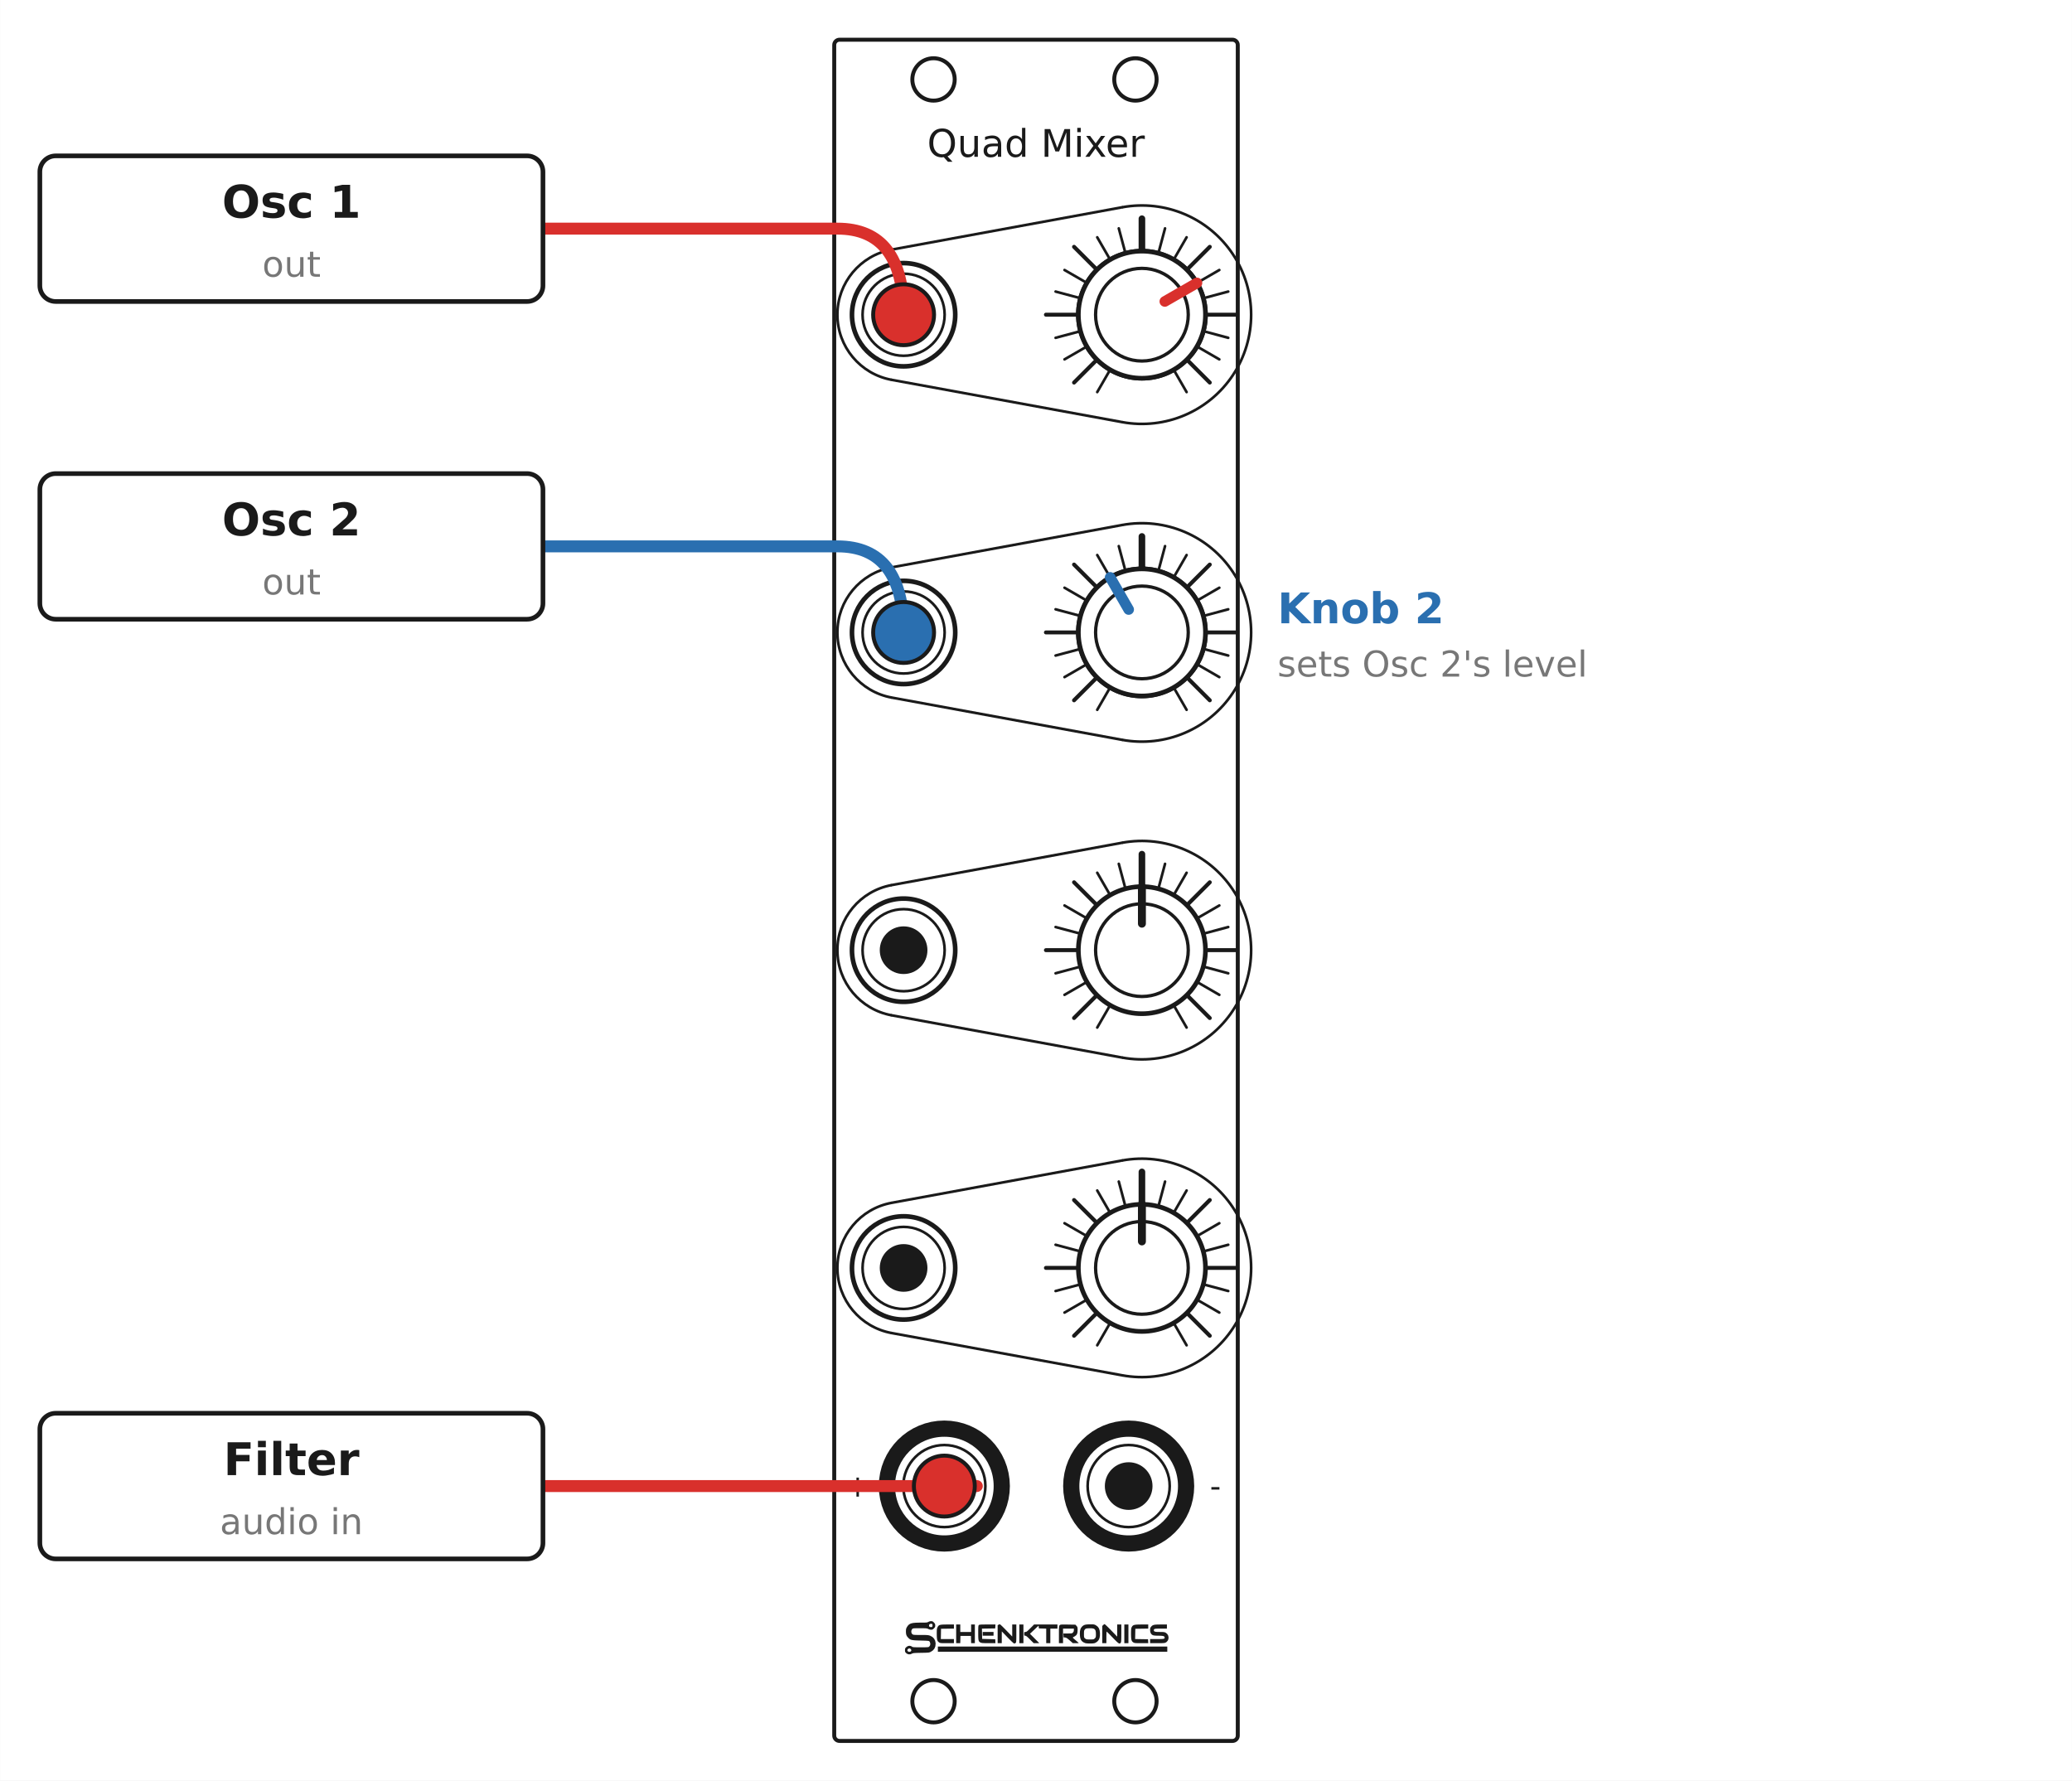
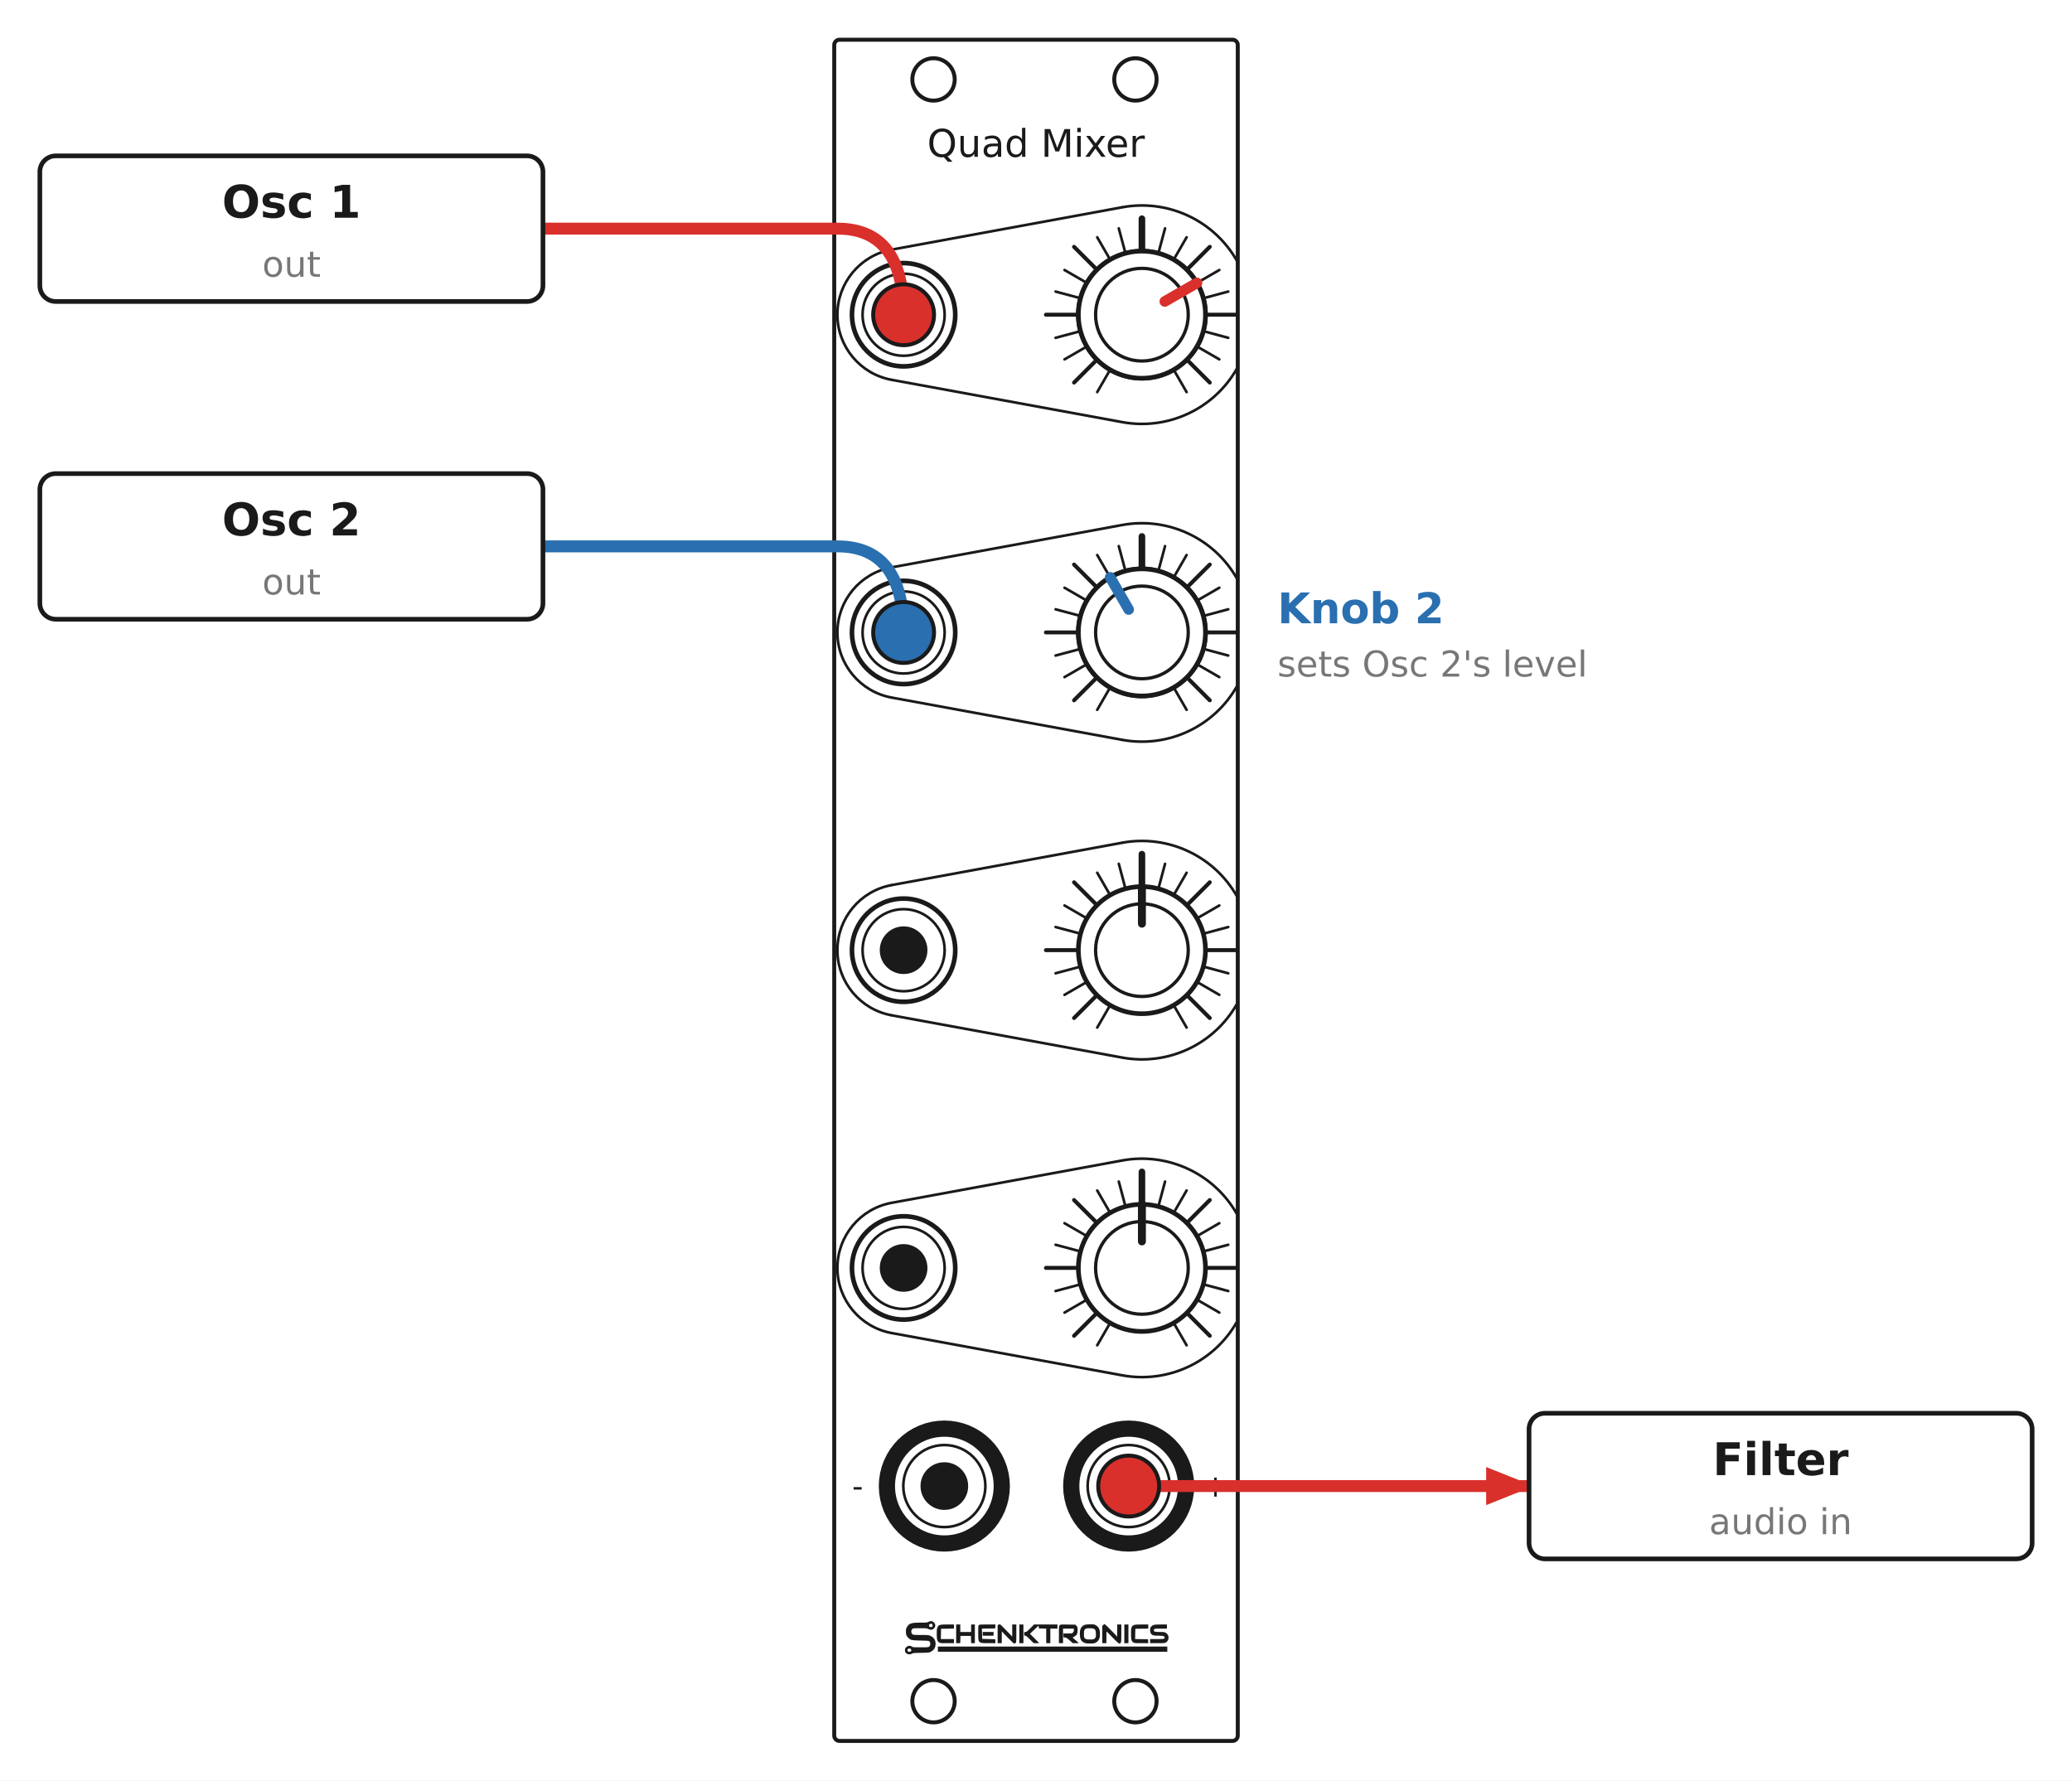
<svg xmlns="http://www.w3.org/2000/svg" viewBox="36.760 32.750 156.480 134.500" width="626" height="538">
  <rect x="36.760" y="32.750" width="156.480" height="134.500" fill="#fff" />
  <defs>
    <marker id="r" viewBox="0 0 10 10" refX="9" refY="5" markerWidth="4" markerHeight="4" orient="auto">
      <path d="M0 1 L10 5 L0 9 z" fill="#d9302c" />
    </marker>
    <marker id="b" viewBox="0 0 10 10" refX="9" refY="5" markerWidth="4" markerHeight="4" orient="auto">
      <path d="M0 1 L10 5 L0 9 z" fill="#2a6fb0" />
    </marker>
  </defs>
  <rect x="99.76" y="35.75" width="30.48" height="128.5" rx="0.4" fill="#fff" stroke="#1a1a1a" stroke-width="0.3" />
  <polygon points="111.793,156.302 110.974,156.302 110.974,156.020 111.793,156.020 111.793,156.302" fill="#1a1a1a" />
  <polygon points="114.050,156.867 113.740,156.867 113.740,155.456 114.050,155.456 114.050,156.867" fill="#1a1a1a" />
  <polygon points="121.981,156.867 121.670,156.867 121.670,155.456 121.981,155.456 121.981,156.867" fill="#1a1a1a" />
  <polygon points="124.916,157.516 107.588,157.516 107.588,157.121 124.916,157.121 124.916,157.516" fill="#1a1a1a" />
  <polygon points="109.281,156.020 110.099,156.020 110.099,155.456 110.382,155.456 110.382,156.867 110.101,156.867 110.093,156.592 110.085,156.317 109.295,156.317 109.287,156.592 109.279,156.867 108.970,156.867 108.970,155.456 109.281,155.456 109.281,156.020" fill="#1a1a1a" />
  <polygon points="112.295,155.453 112.330,155.481 112.398,155.544 112.491,155.635 112.604,155.747 112.729,155.875 112.777,155.924 113.204,156.366 113.204,155.456 113.514,155.456 113.514,156.129 113.514,156.342 113.513,156.506 113.510,156.628 113.505,156.715 113.498,156.774 113.488,156.812 113.474,156.836 113.463,156.848 113.400,156.885 113.356,156.895 113.317,156.874 113.243,156.814 113.139,156.718 113.007,156.588 112.859,156.436 112.417,155.978 112.415,156.422 112.414,156.867 112.103,156.867 112.103,155.514 112.172,155.469 112.239,155.440 112.295,155.453" fill="#1a1a1a" />
  <polygon points="111.928,155.604 111.920,155.752 110.916,155.768 110.932,156.542 111.920,156.571 111.937,156.867 111.420,156.866 111.226,156.865 111.079,156.862 110.972,156.856 110.895,156.846 110.840,156.832 110.810,156.820 110.754,156.788 110.711,156.750 110.680,156.698 110.659,156.625 110.646,156.523 110.639,156.384 110.636,156.200 110.636,156.080 110.636,155.888 110.639,155.744 110.643,155.642 110.651,155.573 110.662,155.529 110.677,155.503 110.680,155.500 110.702,155.485 110.740,155.474 110.801,155.466 110.893,155.460 111.021,155.457 111.194,155.456 111.330,155.456 111.937,155.456 111.928,155.604" fill="#1a1a1a" />
  <polygon points="116.619,155.766 116.082,155.766 116.082,156.867 115.772,156.867 115.772,155.768 115.497,155.760 115.222,155.752 115.208,155.647 115.193,155.543 114.869,155.850 114.544,156.157 114.897,156.512 115.249,156.867 114.825,156.867 114.544,156.585 114.424,156.466 114.334,156.384 114.267,156.333 114.217,156.308 114.185,156.302 114.139,156.299 114.116,156.278 114.108,156.226 114.107,156.161 114.109,156.078 114.120,156.036 114.150,156.022 114.199,156.020 114.242,156.015 114.287,155.996 114.342,155.956 114.417,155.890 114.519,155.792 114.573,155.738 114.854,155.456 116.619,155.456 116.619,155.766" fill="#1a1a1a" />
  <polygon points="108.801,155.765 108.314,155.773 107.827,155.780 107.820,156.168 107.812,156.556 108.801,156.556 108.801,156.867 108.283,156.867 108.099,156.867 107.962,156.865 107.864,156.861 107.795,156.854 107.745,156.842 107.707,156.826 107.670,156.803 107.669,156.802 107.610,156.753 107.566,156.692 107.536,156.610 107.517,156.497 107.508,156.345 107.504,156.163 107.505,156.002 107.509,155.885 107.517,155.800 107.532,155.735 107.554,155.678 107.561,155.665 107.598,155.597 107.641,155.545 107.697,155.508 107.775,155.483 107.883,155.467 108.028,155.459 108.218,155.456 108.304,155.456 108.801,155.456 108.801,155.765" fill="#1a1a1a" />
  <polygon points="123.477,155.765 122.990,155.773 122.503,155.780 122.495,156.168 122.487,156.555 122.975,156.563 123.463,156.571 123.480,156.867 122.963,156.867 122.777,156.866 122.639,156.864 122.539,156.860 122.468,156.852 122.417,156.840 122.376,156.823 122.353,156.810 122.291,156.763 122.245,156.706 122.213,156.628 122.193,156.522 122.182,156.378 122.178,156.188 122.178,156.155 122.180,155.987 122.184,155.864 122.192,155.777 122.206,155.713 122.225,155.662 122.230,155.653 122.270,155.588 122.316,155.540 122.378,155.504 122.464,155.480 122.580,155.466 122.736,155.458 122.938,155.456 122.976,155.456 123.477,155.456 123.477,155.765" fill="#1a1a1a" />
  <polygon points="120.210,155.446 120.272,155.501 120.361,155.585 120.471,155.693 120.597,155.819 120.675,155.900 121.134,156.373 121.134,155.456 121.445,155.456 121.445,156.113 121.444,156.329 121.442,156.496 121.438,156.621 121.432,156.710 121.424,156.771 121.412,156.812 121.401,156.832 121.367,156.873 121.331,156.893 121.287,156.891 121.230,156.863 121.156,156.806 121.059,156.716 120.933,156.591 120.791,156.444 120.664,156.313 120.550,156.197 120.455,156.101 120.384,156.032 120.344,155.996 120.337,155.992 120.330,156.019 120.324,156.092 120.319,156.203 120.316,156.341 120.316,156.429 120.316,156.867 120.005,156.867 120.005,155.566 120.075,155.497 120.131,155.450 120.177,155.427 120.180,155.427 120.210,155.446" fill="#1a1a1a" />
  <polygon points="117.162,155.458 117.337,155.460 117.413,155.461 117.978,155.470 118.060,155.562 118.102,155.614 118.127,155.664 118.139,155.730 118.143,155.828 118.143,155.873 118.133,156.041 118.101,156.167 118.040,156.262 117.946,156.337 117.908,156.359 117.834,156.401 117.786,156.434 117.776,156.446 117.796,156.470 117.851,156.522 117.931,156.593 118.002,156.653 118.095,156.733 118.169,156.799 118.216,156.842 118.227,156.855 118.201,156.861 118.132,156.865 118.034,156.867 118.006,156.867 117.784,156.867 117.545,156.657 117.432,156.561 117.348,156.497 117.282,156.460 117.225,156.442 117.195,156.438 117.084,156.429 117.076,156.281 117.067,156.133 117.395,156.133 117.536,156.132 117.633,156.129 117.697,156.121 117.740,156.105 117.773,156.081 117.791,156.064 117.844,155.986 117.860,155.885 117.860,155.880 117.860,155.766 117.042,155.766 117.042,156.867 116.732,156.867 116.732,156.218 116.732,156.009 116.733,155.850 116.736,155.732 116.740,155.649 116.748,155.592 116.758,155.555 116.773,155.529 116.790,155.511 116.812,155.491 116.840,155.476 116.880,155.466 116.942,155.461 117.034,155.458 117.162,155.458" fill="#1a1a1a" />
  <polygon points="124.888,155.766 124.428,155.766 124.242,155.767 124.105,155.772 124.010,155.781 123.950,155.796 123.916,155.820 123.902,155.854 123.900,155.883 123.908,155.936 123.937,155.973 123.994,155.998 124.087,156.013 124.224,156.019 124.343,156.020 124.497,156.021 124.606,156.026 124.685,156.035 124.744,156.052 124.796,156.076 124.802,156.079 124.912,156.170 124.982,156.287 125.012,156.418 125.002,156.551 124.952,156.675 124.861,156.777 124.804,156.814 124.763,156.833 124.714,156.847 124.649,156.856 124.558,156.862 124.432,156.865 124.264,156.867 124.161,156.867 123.618,156.867 123.618,156.556 124.134,156.556 124.331,156.556 124.478,156.552 124.582,156.545 124.652,156.532 124.693,156.512 124.713,156.484 124.718,156.446 124.718,156.440 124.706,156.387 124.665,156.349 124.588,156.323 124.469,156.309 124.303,156.303 124.245,156.302 124.065,156.299 123.931,156.288 123.833,156.265 123.762,156.228 123.707,156.174 123.673,156.125 123.630,156.011 123.618,155.874 123.623,155.770 123.644,155.697 123.687,155.632 123.694,155.623 123.748,155.566 123.805,155.523 123.876,155.493 123.968,155.473 124.090,155.462 124.253,155.457 124.421,155.456 124.888,155.456 124.888,155.766" fill="#1a1a1a" />
  <polygon points="119.316,155.447 119.388,155.457 119.445,155.475 119.502,155.503 119.532,155.520 119.661,155.619 119.752,155.743 119.807,155.902 119.830,156.091 119.828,156.311 119.795,156.490 119.728,156.634 119.641,156.735 119.553,156.800 119.460,156.851 119.422,156.865 119.323,156.882 119.192,156.891 119.045,156.892 118.901,156.887 118.779,156.874 118.705,156.857 118.558,156.787 118.449,156.695 118.374,156.572 118.330,156.413 118.313,156.209 118.312,156.175 118.622,156.175 118.623,156.298 118.628,156.380 118.640,156.432 118.662,156.468 118.699,156.503 118.709,156.512 118.753,156.545 118.798,156.567 118.858,156.578 118.946,156.584 119.076,156.585 119.078,156.585 119.208,156.584 119.294,156.580 119.351,156.569 119.392,156.548 119.430,156.515 119.443,156.502 119.484,156.457 119.509,156.413 119.521,156.354 119.525,156.264 119.526,156.190 119.518,156.023 119.491,155.901 119.438,155.818 119.352,155.768 119.226,155.744 119.054,155.741 119.016,155.742 118.893,155.748 118.812,155.757 118.759,155.772 118.722,155.798 118.691,155.831 118.658,155.874 118.638,155.921 118.627,155.986 118.623,156.084 118.622,156.175 118.312,156.175 118.312,156.156 118.320,155.972 118.348,155.830 118.399,155.715 118.476,155.616 118.552,155.547 118.635,155.499 118.736,155.468 118.868,155.451 119.043,155.444 119.074,155.444 119.216,155.444 119.316,155.447" fill="#1a1a1a" />
  <polygon points="107.153,155.209 107.217,155.239 107.289,155.304 107.290,155.305 107.354,155.380 107.383,155.448 107.390,155.530 107.382,155.615 107.352,155.682 107.290,155.751 107.217,155.815 107.149,155.844 107.072,155.851 106.958,155.834 106.860,155.794 106.823,155.774 106.780,155.760 106.723,155.750 106.642,155.743 106.528,155.740 106.374,155.738 106.237,155.738 106.052,155.738 105.914,155.740 105.816,155.743 105.750,155.749 105.706,155.759 105.676,155.775 105.653,155.795 105.645,155.803 105.595,155.892 105.579,155.998 105.598,156.101 105.651,156.181 105.658,156.188 105.687,156.208 105.721,156.222 105.768,156.233 105.837,156.240 105.936,156.244 106.073,156.246 106.258,156.246 106.292,156.246 106.490,156.247 106.641,156.249 106.754,156.254 106.840,156.262 106.909,156.274 106.969,156.291 107.006,156.304 107.174,156.394 107.300,156.522 107.383,156.681 107.417,156.868 107.418,156.904 107.397,157.105 107.331,157.272 107.219,157.408 107.071,157.509 107.021,157.534 106.975,157.554 106.924,157.568 106.859,157.578 106.772,157.584 106.653,157.589 106.495,157.593 106.321,157.596 106.118,157.600 105.962,157.604 105.847,157.610 105.764,157.617 105.706,157.628 105.663,157.642 105.630,157.659 105.498,157.710 105.364,157.707 105.239,157.654 105.204,157.626 105.143,157.565 105.113,157.509 105.104,157.430 105.104,157.401 105.282,157.401 105.286,157.425 105.332,157.491 105.407,157.521 105.494,157.510 105.549,157.480 105.582,157.425 105.574,157.361 105.533,157.303 105.468,157.267 105.431,157.262 105.359,157.283 105.304,157.336 105.282,157.401 105.104,157.401 105.104,157.397 105.109,157.306 105.131,157.243 105.184,157.183 105.208,157.160 105.322,157.086 105.444,157.061 105.561,157.085 105.620,157.121 105.647,157.140 105.681,157.154 105.728,157.164 105.797,157.171 105.896,157.175 106.033,157.177 106.216,157.177 106.287,157.177 106.486,157.177 106.636,157.176 106.745,157.172 106.822,157.167 106.873,157.158 106.906,157.146 106.930,157.129 106.938,157.122 107.003,157.020 107.018,156.903 106.984,156.785 106.956,156.740 106.939,156.721 106.915,156.707 106.874,156.696 106.811,156.688 106.718,156.681 106.588,156.676 106.413,156.671 106.285,156.667 106.057,156.661 105.877,156.653 105.739,156.641 105.632,156.625 105.550,156.603 105.484,156.572 105.426,156.531 105.369,156.478 105.360,156.470 105.267,156.363 105.210,156.257 105.182,156.134 105.175,155.992 105.178,155.871 105.191,155.784 105.219,155.709 105.252,155.648 105.303,155.572 106.919,155.572 106.959,155.628 107.044,155.652 107.068,155.653 107.138,155.645 107.171,155.612 107.180,155.585 107.186,155.506 107.178,155.456 107.155,155.416 107.106,155.403 107.057,155.405 106.981,155.420 106.940,155.459 106.927,155.489 106.919,155.572 105.303,155.572 105.319,155.548 105.393,155.470 105.482,155.410 105.593,155.368 105.733,155.339 105.911,155.323 106.134,155.315 106.273,155.314 106.457,155.314 106.594,155.312 106.693,155.307 106.762,155.299 106.811,155.287 106.848,155.270 106.868,155.258 106.969,155.216 107.071,155.202 107.153,155.209" fill="#1a1a1a" />
  <line x1="119.500" y1="56.520" x2="115.750" y2="56.520" stroke="#1a1a1a" stroke-width="0.3" stroke-linecap="round" />
  <line x1="119.619" y1="57.426" x2="116.480" y2="58.267" stroke="#1a1a1a" stroke-width="0.2" stroke-linecap="round" />
  <line x1="119.969" y1="58.270" x2="117.154" y2="59.895" stroke="#1a1a1a" stroke-width="0.2" stroke-linecap="round" />
  <line x1="120.525" y1="58.995" x2="117.874" y2="61.647" stroke="#1a1a1a" stroke-width="0.3" stroke-linecap="round" />
  <line x1="121.250" y1="59.551" x2="119.625" y2="62.366" stroke="#1a1a1a" stroke-width="0.2" stroke-linecap="round" />
  <line x1="124.750" y1="59.551" x2="126.375" y2="62.366" stroke="#1a1a1a" stroke-width="0.2" stroke-linecap="round" />
  <line x1="125.475" y1="58.995" x2="128.126" y2="61.647" stroke="#1a1a1a" stroke-width="0.3" stroke-linecap="round" />
  <line x1="126.031" y1="58.270" x2="128.846" y2="59.895" stroke="#1a1a1a" stroke-width="0.2" stroke-linecap="round" />
  <line x1="126.381" y1="57.426" x2="129.520" y2="58.267" stroke="#1a1a1a" stroke-width="0.2" stroke-linecap="round" />
  <line x1="126.500" y1="56.520" x2="130.190" y2="56.520" stroke="#1a1a1a" stroke-width="0.3" stroke-linecap="round" />
  <line x1="126.381" y1="55.614" x2="129.520" y2="54.773" stroke="#1a1a1a" stroke-width="0.2" stroke-linecap="round" />
  <line x1="126.031" y1="54.770" x2="128.846" y2="53.145" stroke="#1a1a1a" stroke-width="0.2" stroke-linecap="round" />
  <line x1="125.475" y1="54.045" x2="128.126" y2="51.394" stroke="#1a1a1a" stroke-width="0.3" stroke-linecap="round" />
  <line x1="124.750" y1="53.489" x2="126.375" y2="50.674" stroke="#1a1a1a" stroke-width="0.2" stroke-linecap="round" />
  <line x1="123.906" y1="53.139" x2="124.747" y2="50.000" stroke="#1a1a1a" stroke-width="0.2" stroke-linecap="round" />
  <line x1="123.000" y1="53.020" x2="123.000" y2="49.270" stroke="#1a1a1a" stroke-width="0.5" stroke-linecap="round" />
  <line x1="122.094" y1="53.139" x2="121.253" y2="50.000" stroke="#1a1a1a" stroke-width="0.2" stroke-linecap="round" />
  <line x1="121.250" y1="53.489" x2="119.625" y2="50.674" stroke="#1a1a1a" stroke-width="0.2" stroke-linecap="round" />
  <line x1="120.525" y1="54.045" x2="117.874" y2="51.394" stroke="#1a1a1a" stroke-width="0.3" stroke-linecap="round" />
  <line x1="119.969" y1="54.770" x2="117.154" y2="53.145" stroke="#1a1a1a" stroke-width="0.2" stroke-linecap="round" />
  <line x1="119.619" y1="55.614" x2="116.480" y2="54.773" stroke="#1a1a1a" stroke-width="0.2" stroke-linecap="round" />
  <line x1="119.500" y1="80.520" x2="115.750" y2="80.520" stroke="#1a1a1a" stroke-width="0.3" stroke-linecap="round" />
  <line x1="119.619" y1="81.426" x2="116.480" y2="82.267" stroke="#1a1a1a" stroke-width="0.2" stroke-linecap="round" />
  <line x1="119.969" y1="82.270" x2="117.154" y2="83.895" stroke="#1a1a1a" stroke-width="0.2" stroke-linecap="round" />
  <line x1="120.525" y1="82.995" x2="117.874" y2="85.647" stroke="#1a1a1a" stroke-width="0.3" stroke-linecap="round" />
  <line x1="121.250" y1="83.551" x2="119.625" y2="86.366" stroke="#1a1a1a" stroke-width="0.2" stroke-linecap="round" />
  <line x1="124.750" y1="83.551" x2="126.375" y2="86.366" stroke="#1a1a1a" stroke-width="0.2" stroke-linecap="round" />
  <line x1="125.475" y1="82.995" x2="128.126" y2="85.647" stroke="#1a1a1a" stroke-width="0.3" stroke-linecap="round" />
  <line x1="126.031" y1="82.270" x2="128.846" y2="83.895" stroke="#1a1a1a" stroke-width="0.2" stroke-linecap="round" />
  <line x1="126.381" y1="81.426" x2="129.520" y2="82.267" stroke="#1a1a1a" stroke-width="0.2" stroke-linecap="round" />
  <line x1="126.500" y1="80.520" x2="130.190" y2="80.520" stroke="#1a1a1a" stroke-width="0.3" stroke-linecap="round" />
  <line x1="126.381" y1="79.614" x2="129.520" y2="78.773" stroke="#1a1a1a" stroke-width="0.2" stroke-linecap="round" />
  <line x1="126.031" y1="78.770" x2="128.846" y2="77.145" stroke="#1a1a1a" stroke-width="0.2" stroke-linecap="round" />
  <line x1="125.475" y1="78.045" x2="128.126" y2="75.394" stroke="#1a1a1a" stroke-width="0.3" stroke-linecap="round" />
  <line x1="124.750" y1="77.489" x2="126.375" y2="74.674" stroke="#1a1a1a" stroke-width="0.2" stroke-linecap="round" />
  <line x1="123.906" y1="77.139" x2="124.747" y2="74.000" stroke="#1a1a1a" stroke-width="0.2" stroke-linecap="round" />
  <line x1="123.000" y1="77.020" x2="123.000" y2="73.270" stroke="#1a1a1a" stroke-width="0.5" stroke-linecap="round" />
  <line x1="122.094" y1="77.139" x2="121.253" y2="74.000" stroke="#1a1a1a" stroke-width="0.2" stroke-linecap="round" />
  <line x1="121.250" y1="77.489" x2="119.625" y2="74.674" stroke="#1a1a1a" stroke-width="0.2" stroke-linecap="round" />
  <line x1="120.525" y1="78.045" x2="117.874" y2="75.394" stroke="#1a1a1a" stroke-width="0.3" stroke-linecap="round" />
  <line x1="119.969" y1="78.770" x2="117.154" y2="77.145" stroke="#1a1a1a" stroke-width="0.2" stroke-linecap="round" />
  <line x1="119.619" y1="79.614" x2="116.480" y2="78.773" stroke="#1a1a1a" stroke-width="0.2" stroke-linecap="round" />
  <line x1="119.500" y1="104.520" x2="115.750" y2="104.520" stroke="#1a1a1a" stroke-width="0.3" stroke-linecap="round" />
  <line x1="119.619" y1="105.426" x2="116.480" y2="106.267" stroke="#1a1a1a" stroke-width="0.2" stroke-linecap="round" />
  <line x1="119.969" y1="106.270" x2="117.154" y2="107.895" stroke="#1a1a1a" stroke-width="0.2" stroke-linecap="round" />
  <line x1="120.525" y1="106.995" x2="117.874" y2="109.647" stroke="#1a1a1a" stroke-width="0.3" stroke-linecap="round" />
  <line x1="121.250" y1="107.551" x2="119.625" y2="110.366" stroke="#1a1a1a" stroke-width="0.2" stroke-linecap="round" />
  <line x1="124.750" y1="107.551" x2="126.375" y2="110.366" stroke="#1a1a1a" stroke-width="0.2" stroke-linecap="round" />
  <line x1="125.475" y1="106.995" x2="128.126" y2="109.647" stroke="#1a1a1a" stroke-width="0.3" stroke-linecap="round" />
  <line x1="126.031" y1="106.270" x2="128.846" y2="107.895" stroke="#1a1a1a" stroke-width="0.2" stroke-linecap="round" />
  <line x1="126.381" y1="105.426" x2="129.520" y2="106.267" stroke="#1a1a1a" stroke-width="0.2" stroke-linecap="round" />
  <line x1="126.500" y1="104.520" x2="130.190" y2="104.520" stroke="#1a1a1a" stroke-width="0.3" stroke-linecap="round" />
  <line x1="126.381" y1="103.614" x2="129.520" y2="102.773" stroke="#1a1a1a" stroke-width="0.2" stroke-linecap="round" />
  <line x1="126.031" y1="102.770" x2="128.846" y2="101.145" stroke="#1a1a1a" stroke-width="0.2" stroke-linecap="round" />
  <line x1="125.475" y1="102.045" x2="128.126" y2="99.394" stroke="#1a1a1a" stroke-width="0.3" stroke-linecap="round" />
  <line x1="124.750" y1="101.489" x2="126.375" y2="98.674" stroke="#1a1a1a" stroke-width="0.2" stroke-linecap="round" />
  <line x1="123.906" y1="101.139" x2="124.747" y2="98.000" stroke="#1a1a1a" stroke-width="0.2" stroke-linecap="round" />
  <line x1="123.000" y1="101.020" x2="123.000" y2="97.270" stroke="#1a1a1a" stroke-width="0.5" stroke-linecap="round" />
  <line x1="122.094" y1="101.139" x2="121.253" y2="98.000" stroke="#1a1a1a" stroke-width="0.2" stroke-linecap="round" />
  <line x1="121.250" y1="101.489" x2="119.625" y2="98.674" stroke="#1a1a1a" stroke-width="0.2" stroke-linecap="round" />
  <line x1="120.525" y1="102.045" x2="117.874" y2="99.394" stroke="#1a1a1a" stroke-width="0.3" stroke-linecap="round" />
  <line x1="119.969" y1="102.770" x2="117.154" y2="101.145" stroke="#1a1a1a" stroke-width="0.2" stroke-linecap="round" />
  <line x1="119.619" y1="103.614" x2="116.480" y2="102.773" stroke="#1a1a1a" stroke-width="0.2" stroke-linecap="round" />
  <line x1="119.500" y1="128.520" x2="115.750" y2="128.520" stroke="#1a1a1a" stroke-width="0.3" stroke-linecap="round" />
  <line x1="119.619" y1="129.426" x2="116.480" y2="130.267" stroke="#1a1a1a" stroke-width="0.2" stroke-linecap="round" />
  <line x1="119.969" y1="130.270" x2="117.154" y2="131.895" stroke="#1a1a1a" stroke-width="0.2" stroke-linecap="round" />
  <line x1="120.525" y1="130.995" x2="117.874" y2="133.647" stroke="#1a1a1a" stroke-width="0.3" stroke-linecap="round" />
  <line x1="121.250" y1="131.551" x2="119.625" y2="134.366" stroke="#1a1a1a" stroke-width="0.2" stroke-linecap="round" />
  <line x1="124.750" y1="131.551" x2="126.375" y2="134.366" stroke="#1a1a1a" stroke-width="0.2" stroke-linecap="round" />
  <line x1="125.475" y1="130.995" x2="128.126" y2="133.647" stroke="#1a1a1a" stroke-width="0.3" stroke-linecap="round" />
  <line x1="126.031" y1="130.270" x2="128.846" y2="131.895" stroke="#1a1a1a" stroke-width="0.2" stroke-linecap="round" />
  <line x1="126.381" y1="129.426" x2="129.520" y2="130.267" stroke="#1a1a1a" stroke-width="0.2" stroke-linecap="round" />
  <line x1="126.500" y1="128.520" x2="130.190" y2="128.520" stroke="#1a1a1a" stroke-width="0.3" stroke-linecap="round" />
  <line x1="126.381" y1="127.614" x2="129.520" y2="126.773" stroke="#1a1a1a" stroke-width="0.2" stroke-linecap="round" />
  <line x1="126.031" y1="126.770" x2="128.846" y2="125.145" stroke="#1a1a1a" stroke-width="0.2" stroke-linecap="round" />
  <line x1="125.475" y1="126.045" x2="128.126" y2="123.394" stroke="#1a1a1a" stroke-width="0.3" stroke-linecap="round" />
  <line x1="124.750" y1="125.489" x2="126.375" y2="122.674" stroke="#1a1a1a" stroke-width="0.2" stroke-linecap="round" />
  <line x1="123.906" y1="125.139" x2="124.747" y2="122.000" stroke="#1a1a1a" stroke-width="0.2" stroke-linecap="round" />
  <line x1="123.000" y1="125.020" x2="123.000" y2="121.270" stroke="#1a1a1a" stroke-width="0.5" stroke-linecap="round" />
  <line x1="122.094" y1="125.139" x2="121.253" y2="122.000" stroke="#1a1a1a" stroke-width="0.2" stroke-linecap="round" />
  <line x1="121.250" y1="125.489" x2="119.625" y2="122.674" stroke="#1a1a1a" stroke-width="0.2" stroke-linecap="round" />
  <line x1="120.525" y1="126.045" x2="117.874" y2="123.394" stroke="#1a1a1a" stroke-width="0.3" stroke-linecap="round" />
  <line x1="119.969" y1="126.770" x2="117.154" y2="125.145" stroke="#1a1a1a" stroke-width="0.2" stroke-linecap="round" />
  <line x1="119.619" y1="127.614" x2="116.480" y2="126.773" stroke="#1a1a1a" stroke-width="0.2" stroke-linecap="round" />
  <line x1="121.509" y1="48.406" x2="104.096" y2="51.605" stroke="#1a1a1a" stroke-width="0.2" stroke-linecap="round" />
  <line x1="121.512" y1="64.635" x2="104.098" y2="61.441" stroke="#1a1a1a" stroke-width="0.2" stroke-linecap="round" />
  <line x1="121.509" y1="72.406" x2="104.096" y2="75.605" stroke="#1a1a1a" stroke-width="0.2" stroke-linecap="round" />
  <line x1="121.512" y1="88.635" x2="104.098" y2="85.441" stroke="#1a1a1a" stroke-width="0.2" stroke-linecap="round" />
  <line x1="121.509" y1="96.406" x2="104.096" y2="99.605" stroke="#1a1a1a" stroke-width="0.2" stroke-linecap="round" />
  <line x1="121.512" y1="112.635" x2="104.098" y2="109.441" stroke="#1a1a1a" stroke-width="0.2" stroke-linecap="round" />
  <line x1="121.509" y1="120.406" x2="104.096" y2="123.605" stroke="#1a1a1a" stroke-width="0.2" stroke-linecap="round" />
  <line x1="121.512" y1="136.635" x2="104.098" y2="133.441" stroke="#1a1a1a" stroke-width="0.2" stroke-linecap="round" />
-   <path d="M121.509 48.406 A8.250 8.250 0 1 1 121.512 64.635" fill="none" stroke="#1a1a1a" stroke-width="0.2" />
+   <path d="M121.509 48.406 A8.250 8.250 0 0 1 130.190 52.474" fill="none" stroke="#1a1a1a" stroke-width="0.2" />
+   <path d="M130.190 60.566 A8.250 8.250 0 0 1 121.512 64.635" fill="none" stroke="#1a1a1a" stroke-width="0.2" />
  <path d="M104.098 61.441 A5.000 5.000 0 0 1 104.096 51.605" fill="none" stroke="#1a1a1a" stroke-width="0.2" />
-   <path d="M121.509 72.406 A8.250 8.250 0 1 1 121.512 88.635" fill="none" stroke="#1a1a1a" stroke-width="0.2" />
+   <path d="M121.509 72.406 A8.250 8.250 0 0 1 130.190 76.475" fill="none" stroke="#1a1a1a" stroke-width="0.2" />
+   <path d="M130.190 84.566 A8.250 8.250 0 0 1 121.512 88.635" fill="none" stroke="#1a1a1a" stroke-width="0.2" />
  <path d="M104.098 85.441 A5.000 5.000 0 0 1 104.096 75.605" fill="none" stroke="#1a1a1a" stroke-width="0.2" />
-   <path d="M121.509 96.406 A8.250 8.250 0 1 1 121.512 112.635" fill="none" stroke="#1a1a1a" stroke-width="0.2" />
+   <path d="M121.509 96.406 A8.250 8.250 0 0 1 130.190 100.475" fill="none" stroke="#1a1a1a" stroke-width="0.2" />
+   <path d="M130.190 108.566 A8.250 8.250 0 0 1 121.512 112.635" fill="none" stroke="#1a1a1a" stroke-width="0.2" />
  <path d="M104.098 109.441 A5.000 5.000 0 0 1 104.096 99.605" fill="none" stroke="#1a1a1a" stroke-width="0.2" />
-   <path d="M121.509 120.406 A8.250 8.250 0 1 1 121.512 136.635" fill="none" stroke="#1a1a1a" stroke-width="0.2" />
+   <path d="M121.509 120.406 A8.250 8.250 0 0 1 130.190 124.475" fill="none" stroke="#1a1a1a" stroke-width="0.2" />
+   <path d="M130.190 132.565 A8.250 8.250 0 0 1 121.512 136.635" fill="none" stroke="#1a1a1a" stroke-width="0.2" />
  <path d="M104.098 133.441 A5.000 5.000 0 0 1 104.096 123.605" fill="none" stroke="#1a1a1a" stroke-width="0.2" />
+   <circle cx="122.0" cy="145.0" r="2.45" fill="none" stroke="#1a1a1a" stroke-width="5.0" />
  <circle cx="108.077" cy="145.0" r="2.45" fill="none" stroke="#1a1a1a" stroke-width="5.0" />
-   <circle cx="122.0" cy="145.0" r="2.45" fill="none" stroke="#1a1a1a" stroke-width="5.0" />
  <text x="115.0" y="43.600" font-family="DejaVu Sans, Helvetica, Arial, sans-serif" font-size="2.875" fill="#1a1a1a" text-anchor="middle" dominant-baseline="central">Quad Mixer</text>
-   <text x="101.527" y="145.000" font-family="DejaVu Sans, Helvetica, Arial, sans-serif" font-size="2.300" fill="#1a1a1a" text-anchor="middle" dominant-baseline="central">+</text>
-   <text x="128.55" y="145.000" font-family="DejaVu Sans, Helvetica, Arial, sans-serif" font-size="2.300" fill="#1a1a1a" text-anchor="middle" dominant-baseline="central">-</text>
+   <text x="128.55" y="145.000" font-family="DejaVu Sans, Helvetica, Arial, sans-serif" font-size="2.300" fill="#1a1a1a" text-anchor="middle" dominant-baseline="central">+</text>
+   <text x="101.527" y="145.000" font-family="DejaVu Sans, Helvetica, Arial, sans-serif" font-size="2.300" fill="#1a1a1a" text-anchor="middle" dominant-baseline="central">-</text>
  <circle cx="107.26" cy="38.75" r="1.6" fill="#fff" stroke="#1a1a1a" stroke-width="0.3" />
  <circle cx="122.51" cy="38.75" r="1.6" fill="#fff" stroke="#1a1a1a" stroke-width="0.3" />
  <circle cx="107.26" cy="161.25" r="1.6" fill="#fff" stroke="#1a1a1a" stroke-width="0.3" />
  <circle cx="122.51" cy="161.25" r="1.6" fill="#fff" stroke="#1a1a1a" stroke-width="0.3" />
  <circle cx="123.0" cy="56.52" r="4.8" fill="#fff" stroke="#1a1a1a" stroke-width="0.35" />
  <circle cx="123.0" cy="56.52" r="3.5" fill="#fff" stroke="#1a1a1a" stroke-width="0.25" />
  <line x1="123.0" y1="51.72" x2="123.0" y2="54.52" stroke="#1a1a1a" stroke-width="0.6" stroke-linecap="round" />
  <circle cx="123.0" cy="80.52" r="4.8" fill="#fff" stroke="#1a1a1a" stroke-width="0.35" />
  <circle cx="123.0" cy="80.52" r="3.5" fill="#fff" stroke="#1a1a1a" stroke-width="0.25" />
  <line x1="123.0" y1="75.72" x2="123.0" y2="78.52" stroke="#1a1a1a" stroke-width="0.6" stroke-linecap="round" />
  <circle cx="123.0" cy="104.52" r="4.8" fill="#fff" stroke="#1a1a1a" stroke-width="0.35" />
  <circle cx="123.0" cy="104.52" r="3.5" fill="#fff" stroke="#1a1a1a" stroke-width="0.25" />
  <line x1="123.0" y1="99.72" x2="123.0" y2="102.52" stroke="#1a1a1a" stroke-width="0.6" stroke-linecap="round" />
  <circle cx="123.0" cy="128.52" r="4.8" fill="#fff" stroke="#1a1a1a" stroke-width="0.35" />
  <circle cx="123.0" cy="128.52" r="3.5" fill="#fff" stroke="#1a1a1a" stroke-width="0.25" />
  <line x1="123.0" y1="123.72" x2="123.0" y2="126.52" stroke="#1a1a1a" stroke-width="0.6" stroke-linecap="round" />
  <circle cx="105.0" cy="56.523" r="3.9" fill="#fff" stroke="#1a1a1a" stroke-width="0.35" />
  <circle cx="105.0" cy="56.523" r="3.1" fill="none" stroke="#1a1a1a" stroke-width="0.2" />
  <circle cx="105.0" cy="56.523" r="1.8" fill="#1a1a1a" />
  <circle cx="105.0" cy="80.523" r="3.9" fill="#fff" stroke="#1a1a1a" stroke-width="0.35" />
  <circle cx="105.0" cy="80.523" r="3.1" fill="none" stroke="#1a1a1a" stroke-width="0.2" />
  <circle cx="105.0" cy="80.523" r="1.8" fill="#1a1a1a" />
  <circle cx="105.0" cy="104.523" r="3.9" fill="#fff" stroke="#1a1a1a" stroke-width="0.35" />
  <circle cx="105.0" cy="104.523" r="3.1" fill="none" stroke="#1a1a1a" stroke-width="0.2" />
  <circle cx="105.0" cy="104.523" r="1.8" fill="#1a1a1a" />
  <circle cx="105.0" cy="128.523" r="3.9" fill="#fff" stroke="#1a1a1a" stroke-width="0.35" />
  <circle cx="105.0" cy="128.523" r="3.1" fill="none" stroke="#1a1a1a" stroke-width="0.2" />
  <circle cx="105.0" cy="128.523" r="1.8" fill="#1a1a1a" />
+   <circle cx="122.0" cy="145.0" r="3.9" fill="#fff" stroke="#1a1a1a" stroke-width="0.35" />
+   <circle cx="122.0" cy="145.0" r="3.1" fill="none" stroke="#1a1a1a" stroke-width="0.2" />
+   <circle cx="122.0" cy="145.0" r="1.8" fill="#1a1a1a" />
  <circle cx="108.077" cy="145.0" r="3.9" fill="#fff" stroke="#1a1a1a" stroke-width="0.35" />
  <circle cx="108.077" cy="145.0" r="3.1" fill="none" stroke="#1a1a1a" stroke-width="0.2" />
  <circle cx="108.077" cy="145.0" r="1.8" fill="#1a1a1a" />
-   <circle cx="122.0" cy="145.0" r="3.9" fill="#fff" stroke="#1a1a1a" stroke-width="0.35" />
-   <circle cx="122.0" cy="145.0" r="3.1" fill="none" stroke="#1a1a1a" stroke-width="0.2" />
-   <circle cx="122.0" cy="145.0" r="1.8" fill="#1a1a1a" />
  <circle cx="123.0" cy="56.52" r="4.8" fill="#fff" stroke="#1a1a1a" stroke-width="0.35" />
  <circle cx="123.0" cy="56.52" r="3.5" fill="#fff" stroke="#1a1a1a" stroke-width="0.25" />
  <line x1="124.73" y1="55.52" x2="127.16" y2="54.12" stroke="#d9302c" stroke-width="0.8" stroke-linecap="round" />
  <circle cx="123.0" cy="80.52" r="4.8" fill="#fff" stroke="#1a1a1a" stroke-width="0.35" />
  <circle cx="123.0" cy="80.52" r="3.5" fill="#fff" stroke="#1a1a1a" stroke-width="0.25" />
  <line x1="122.00" y1="78.79" x2="120.60" y2="76.36" stroke="#2a6fb0" stroke-width="0.8" stroke-linecap="round" />
  <path d="M77.76 50.02 H100.00 Q105.00 50.02 105.00 56.52" fill="none" stroke="#d9302c" stroke-width="0.9" stroke-linecap="round" />
  <path d="M77.76 74.02 H100.00 Q105.00 74.02 105.00 80.52" fill="none" stroke="#2a6fb0" stroke-width="0.9" stroke-linecap="round" />
-   <path d="M108.08 145.00 C123.24 145.00 62.60 145.00 77.76 145.00" fill="none" stroke="#d9302c" stroke-width="0.9" stroke-linecap="round" marker-end="url(#r)" />
+   <path d="M122.00 145.00 C137.12 145.00 137.12 145.00 152.24 145.00" fill="none" stroke="#d9302c" stroke-width="0.9" stroke-linecap="round" marker-end="url(#r)" />
  <circle cx="105.0" cy="56.523" r="2.3" fill="#d9302c" stroke="#1a1a1a" stroke-width="0.3" />
  <circle cx="105.0" cy="80.523" r="2.3" fill="#2a6fb0" stroke="#1a1a1a" stroke-width="0.3" />
-   <circle cx="108.077" cy="145.0" r="2.3" fill="#d9302c" stroke="#1a1a1a" stroke-width="0.3" />
+   <circle cx="122.0" cy="145.0" r="2.3" fill="#d9302c" stroke="#1a1a1a" stroke-width="0.3" />
  <rect x="39.76" y="44.523" width="38" height="11" rx="1.2" fill="#fff" stroke="#1a1a1a" stroke-width="0.35" />
  <text x="58.76" y="48.02" font-family="DejaVu Sans, Helvetica, Arial, sans-serif" font-size="3.4" font-weight="bold" fill="#1a1a1a" text-anchor="middle" dominant-baseline="central">Osc 1</text>
  <text x="58.76" y="52.72" font-family="DejaVu Sans, Helvetica, Arial, sans-serif" font-size="2.7" font-weight="normal" fill="#777" text-anchor="middle" dominant-baseline="central">out</text>
  <rect x="39.76" y="68.523" width="38" height="11" rx="1.2" fill="#fff" stroke="#1a1a1a" stroke-width="0.35" />
  <text x="58.76" y="72.02" font-family="DejaVu Sans, Helvetica, Arial, sans-serif" font-size="3.4" font-weight="bold" fill="#1a1a1a" text-anchor="middle" dominant-baseline="central">Osc 2</text>
  <text x="58.76" y="76.72" font-family="DejaVu Sans, Helvetica, Arial, sans-serif" font-size="2.7" font-weight="normal" fill="#777" text-anchor="middle" dominant-baseline="central">out</text>
-   <rect x="39.76" y="139.5" width="38" height="11" rx="1.2" fill="#fff" stroke="#1a1a1a" stroke-width="0.35" />
-   <text x="58.76" y="143.00" font-family="DejaVu Sans, Helvetica, Arial, sans-serif" font-size="3.4" font-weight="bold" fill="#1a1a1a" text-anchor="middle" dominant-baseline="central">Filter</text>
-   <text x="58.76" y="147.70" font-family="DejaVu Sans, Helvetica, Arial, sans-serif" font-size="2.7" font-weight="normal" fill="#777" text-anchor="middle" dominant-baseline="central">audio in</text>
+   <rect x="152.24" y="139.5" width="38" height="11" rx="1.2" fill="#fff" stroke="#1a1a1a" stroke-width="0.35" />
+   <text x="171.24" y="143.00" font-family="DejaVu Sans, Helvetica, Arial, sans-serif" font-size="3.4" font-weight="bold" fill="#1a1a1a" text-anchor="middle" dominant-baseline="central">Filter</text>
+   <text x="171.24" y="147.70" font-family="DejaVu Sans, Helvetica, Arial, sans-serif" font-size="2.7" font-weight="normal" fill="#777" text-anchor="middle" dominant-baseline="central">audio in</text>
  <text x="133.24" y="78.72" font-family="DejaVu Sans, Helvetica, Arial, sans-serif" font-size="3.2" font-weight="bold" fill="#2a6fb0" text-anchor="start" dominant-baseline="central">Knob 2</text>
  <text x="133.24" y="82.92" font-family="DejaVu Sans, Helvetica, Arial, sans-serif" font-size="2.7" font-weight="normal" fill="#777" text-anchor="start" dominant-baseline="central">sets Osc 2's level</text>
</svg>
